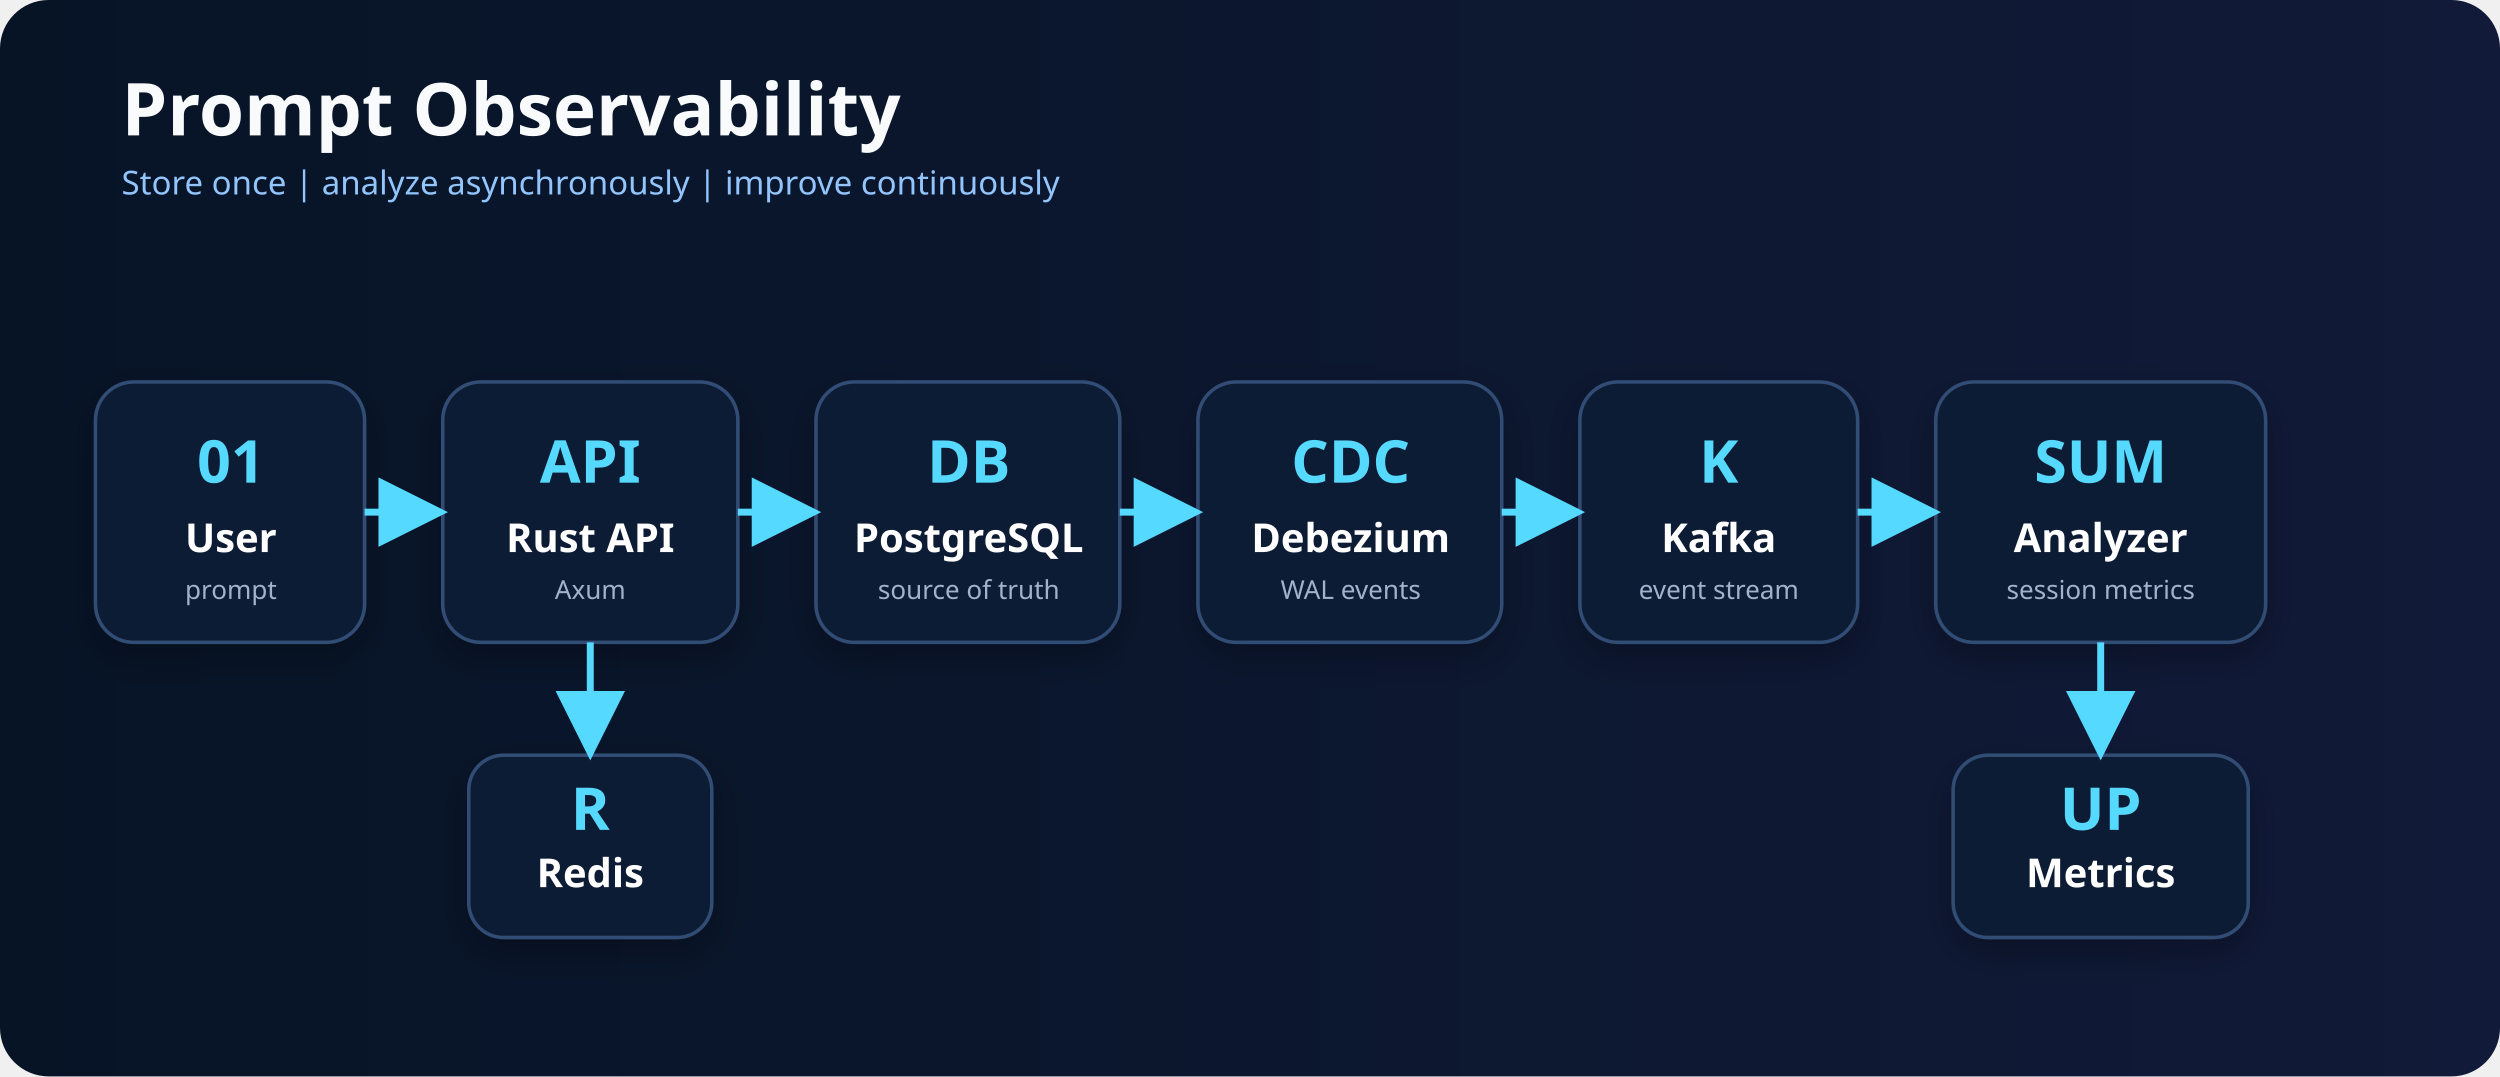
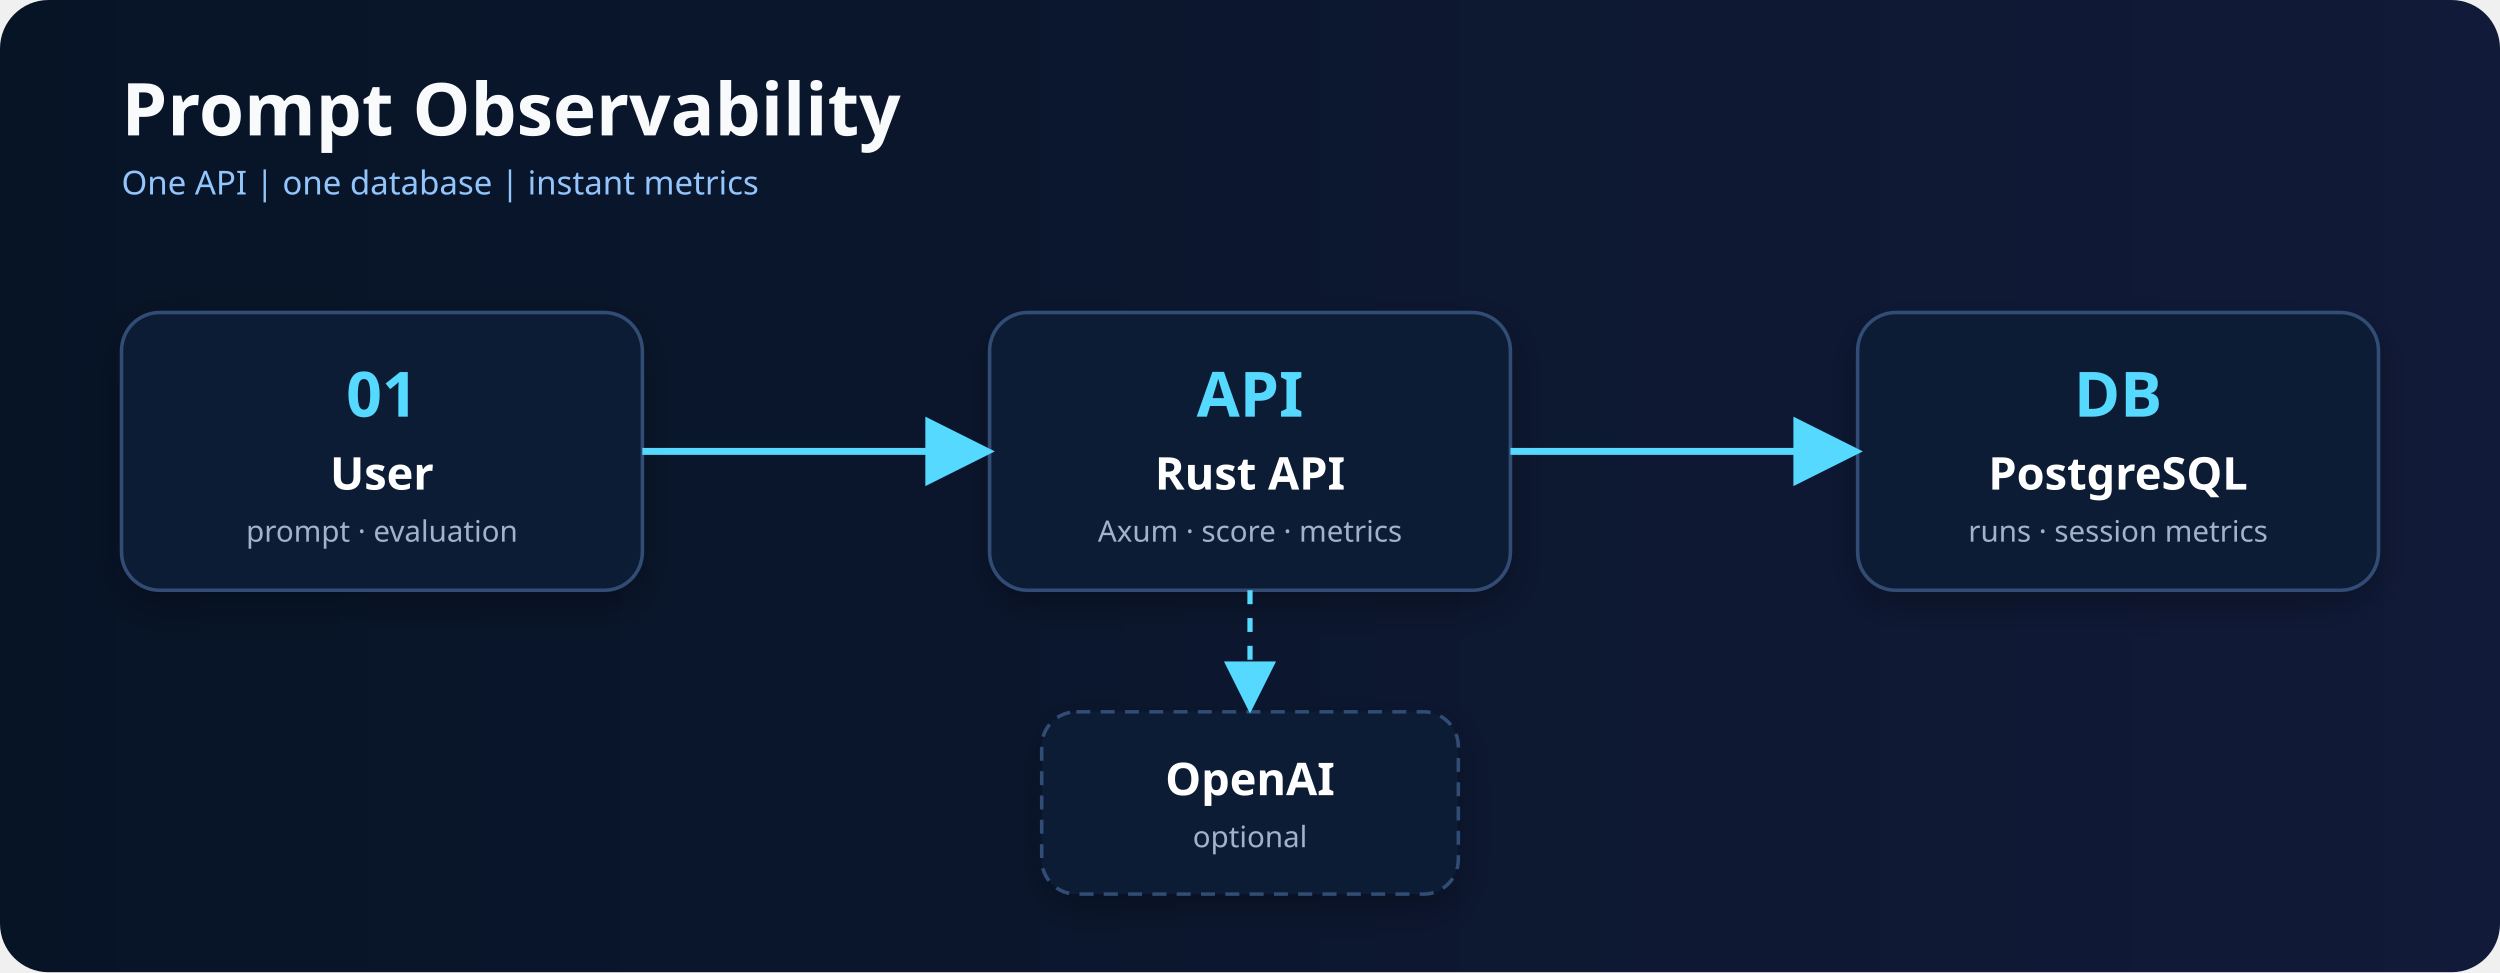
- <svg xmlns="http://www.w3.org/2000/svg" width="1440" height="620" viewBox="0 0 1440 620" role="img" aria-labelledby="title desc">
+ <svg xmlns="http://www.w3.org/2000/svg" width="1440" height="560" viewBox="0 0 1440 560" role="img" aria-labelledby="title desc">
  <defs>
    <linearGradient id="bg" x1="0" x2="1">
      <stop stop-color="#071426" />
      <stop offset="1" stop-color="#111a38" />
    </linearGradient>
    <filter id="shadow">
      <feDropShadow dx="0" dy="8" stdDeviation="10" flood-opacity=".28" />
    </filter>
    <marker id="arrow" markerWidth="10" markerHeight="10" refX="8" refY="5" orient="auto">
      <path d="M0 0L10 5 0 10z" fill="#55d9ff" />
    </marker>
    <style>
-       .title{font:700 42px system-ui;fill:#f8fafc}.sub{font:500 19px system-ui;fill:#93c5fd}.card{fill:#101d35;stroke:#334e75;stroke-width:2}.name{font:700 23px system-ui;fill:#fff}.hint{font:500 15px system-ui;fill:#9fb3cc}.icon{font:700 34px system-ui;fill:#55d9ff}.line{fill:none;stroke:#55d9ff;stroke-width:4;marker-end:url(#arrow)}
+       .title{font:700 42px system-ui;fill:#f8fafc}.sub{font:500 19px system-ui;fill:#93c5fd}.card{fill:#101d35;stroke:#334e75;stroke-width:2}.name{font:700 26px system-ui;fill:#fff}.hint{font:500 17px system-ui;fill:#9fb3cc}.icon{font:700 36px system-ui;fill:#55d9ff}.line{fill:none;stroke:#55d9ff;stroke-width:4;marker-end:url(#arrow)}.dash{fill:none;stroke:#55d9ff;stroke-width:3;stroke-dasharray:8 8;marker-end:url(#arrow)}
    </style>
  </defs>
-   <rect width="1440" height="620" rx="28" fill="url(#bg)" />
+   <rect width="1440" height="560" rx="28" fill="url(#bg)" />
  <text x="70" y="78" class="title">Prompt Observability</text>
-   <text x="70" y="112" class="sub">Store once | analyze asynchronously | improve continuously</text>
+   <text x="70" y="112" class="sub">One API | one database | instant metrics</text>
  <g filter="url(#shadow)">
-     <g transform="translate(55 220)">
-       <rect class="card" width="155" height="150" rx="22" />
-       <text x="78" y="58" text-anchor="middle" class="icon">01</text>
-       <text x="78" y="98" text-anchor="middle" class="name">User</text>
-       <text x="78" y="125" text-anchor="middle" class="hint">prompt</text>
+     <g transform="translate(70 180)">
+       <rect class="card" width="300" height="160" rx="22" />
+       <text x="150" y="60" text-anchor="middle" class="icon">01</text>
+       <text x="150" y="102" text-anchor="middle" class="name">User</text>
+       <text x="150" y="132" text-anchor="middle" class="hint">prompt · evaluation</text>
    </g>
-     <g transform="translate(255 220)">
-       <rect class="card" width="170" height="150" rx="22" />
-       <text x="85" y="58" text-anchor="middle" class="icon">API</text>
-       <text x="85" y="98" text-anchor="middle" class="name">Rust API</text>
-       <text x="85" y="125" text-anchor="middle" class="hint">Axum</text>
+     <g transform="translate(570 180)">
+       <rect class="card" width="300" height="160" rx="22" />
+       <text x="150" y="60" text-anchor="middle" class="icon">API</text>
+       <text x="150" y="102" text-anchor="middle" class="name">Rust API</text>
+       <text x="150" y="132" text-anchor="middle" class="hint">Axum · score · metrics</text>
    </g>
-     <g transform="translate(470 220)">
-       <rect class="card" width="175" height="150" rx="22" />
-       <text x="88" y="58" text-anchor="middle" class="icon">DB</text>
-       <text x="88" y="98" text-anchor="middle" class="name">PostgreSQL</text>
-       <text x="88" y="125" text-anchor="middle" class="hint">source of truth</text>
+     <g transform="translate(1070 180)">
+       <rect class="card" width="300" height="160" rx="22" stroke="#6ee7b7" />
+       <text x="150" y="60" text-anchor="middle" class="icon" fill="#6ee7b7">DB</text>
+       <text x="150" y="102" text-anchor="middle" class="name">PostgreSQL</text>
+       <text x="150" y="132" text-anchor="middle" class="hint">runs · session metrics</text>
    </g>
-     <g transform="translate(690 220)">
-       <rect class="card" width="175" height="150" rx="22" />
-       <text x="88" y="58" text-anchor="middle" class="icon">CDC</text>
-       <text x="88" y="98" text-anchor="middle" class="name">Debezium</text>
-       <text x="88" y="125" text-anchor="middle" class="hint">WAL events</text>
-     </g>
-     <g transform="translate(910 220)">
-       <rect class="card" width="160" height="150" rx="22" />
-       <text x="80" y="58" text-anchor="middle" class="icon">K</text>
-       <text x="80" y="98" text-anchor="middle" class="name">Kafka</text>
-       <text x="80" y="125" text-anchor="middle" class="hint">event stream</text>
-     </g>
-     <g transform="translate(1115 220)">
-       <rect class="card" width="190" height="150" rx="22" />
-       <text x="95" y="58" text-anchor="middle" class="icon">SUM</text>
-       <text x="95" y="98" text-anchor="middle" class="name">Analyzer</text>
-       <text x="95" y="125" text-anchor="middle" class="hint">session metrics</text>
-     </g>
-     <g transform="translate(270 435)">
-       <rect class="card" width="140" height="105" rx="20" stroke="#f87171" />
-       <text x="70" y="43" text-anchor="middle" class="icon" fill="#f87171">R</text>
-       <text x="70" y="76" text-anchor="middle" class="name">Redis</text>
-     </g>
-     <g transform="translate(1125 435)">
-       <rect class="card" width="170" height="105" rx="20" stroke="#6ee7b7" />
-       <text x="85" y="43" text-anchor="middle" class="icon" fill="#6ee7b7">UP</text>
-       <text x="85" y="76" text-anchor="middle" class="name">Metrics</text>
+     <g transform="translate(600 410)">
+       <rect class="card" width="240" height="105" rx="20" stroke-dasharray="8 6" />
+       <text x="120" y="48" text-anchor="middle" class="name">OpenAI</text>
+       <text x="120" y="78" text-anchor="middle" class="hint">optional</text>
    </g>
  </g>
-   <path class="line" d="M210 295H250" />
-   <path class="line" d="M425 295H465" />
-   <path class="line" d="M645 295H685" />
-   <path class="line" d="M865 295H905" />
-   <path class="line" d="M1070 295H1110" />
-   <path class="line" d="M340 370V430" />
-   <path class="line" d="M1210 370V430" />
+   <path class="line" d="M370 260H565" />
+   <path class="line" d="M870 260H1065" />
+   <path class="dash" d="M720 340V405" />
</svg>
